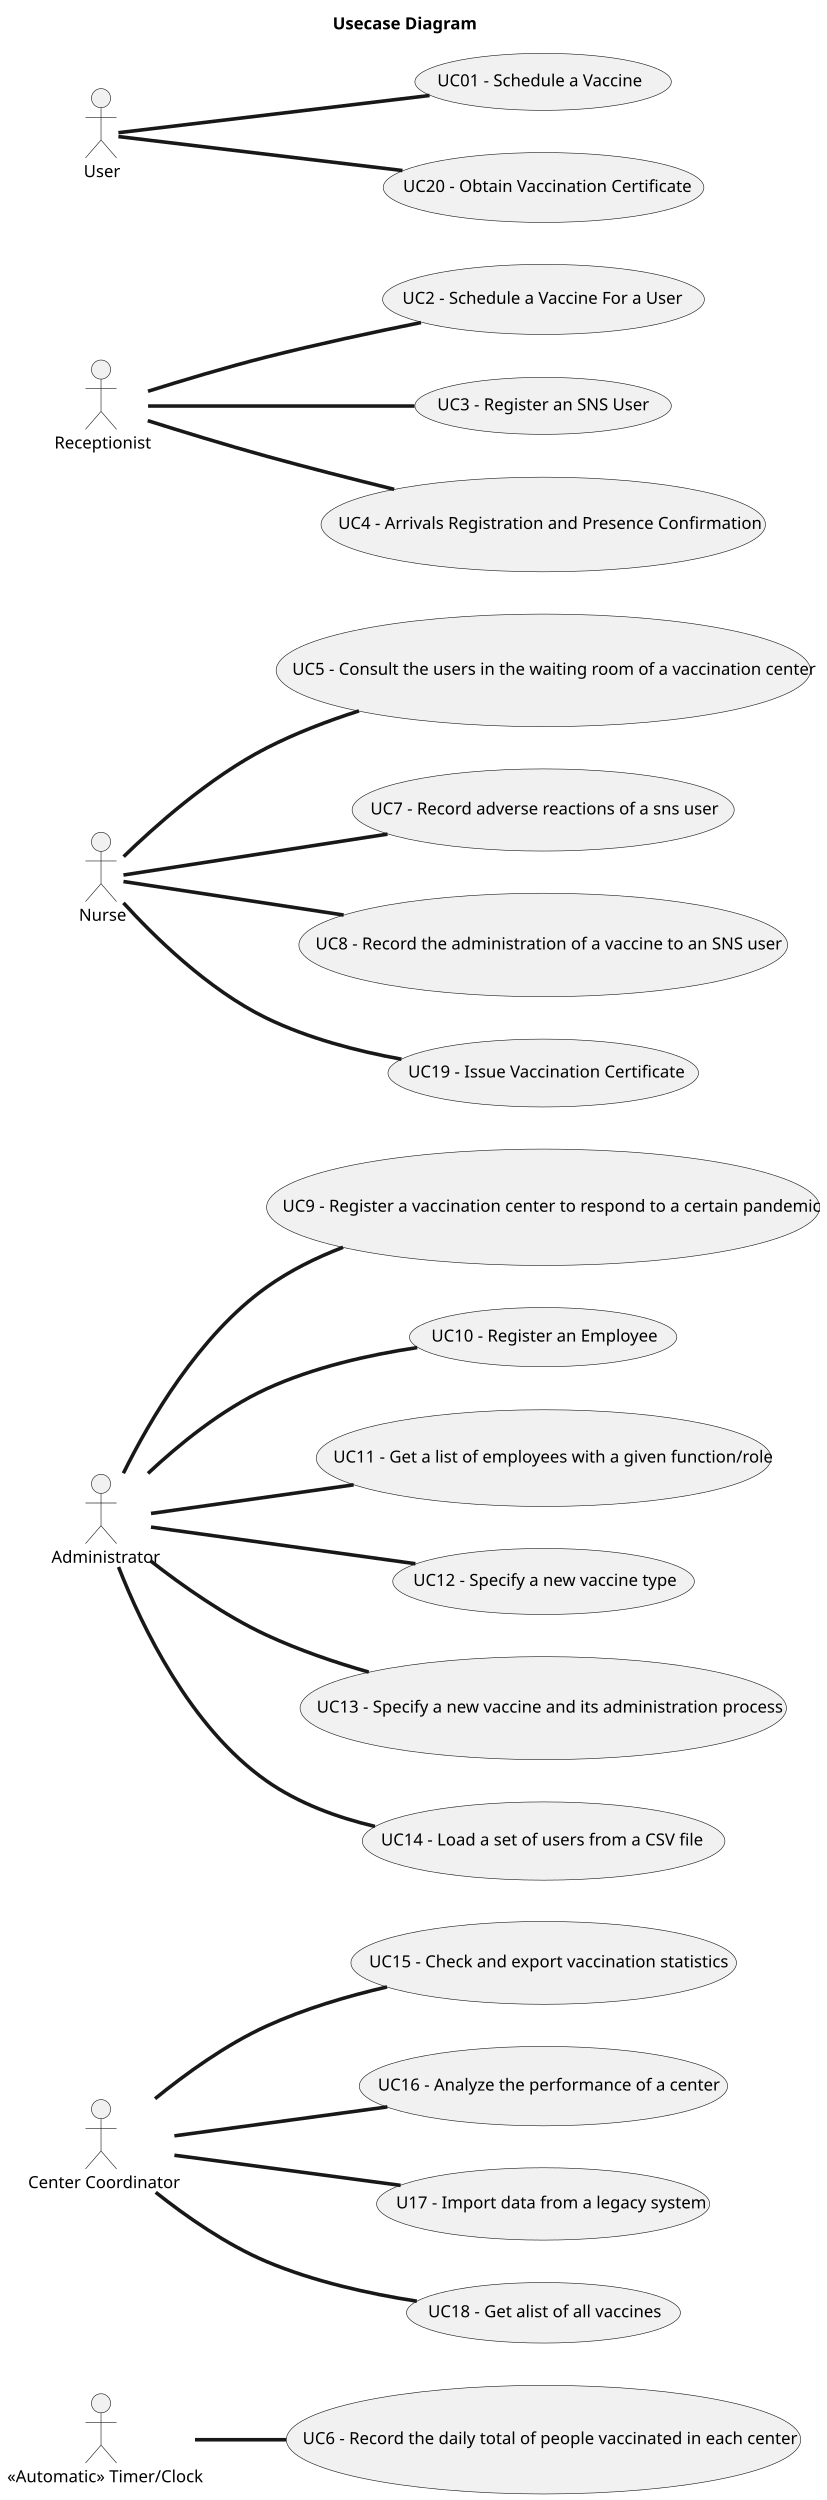
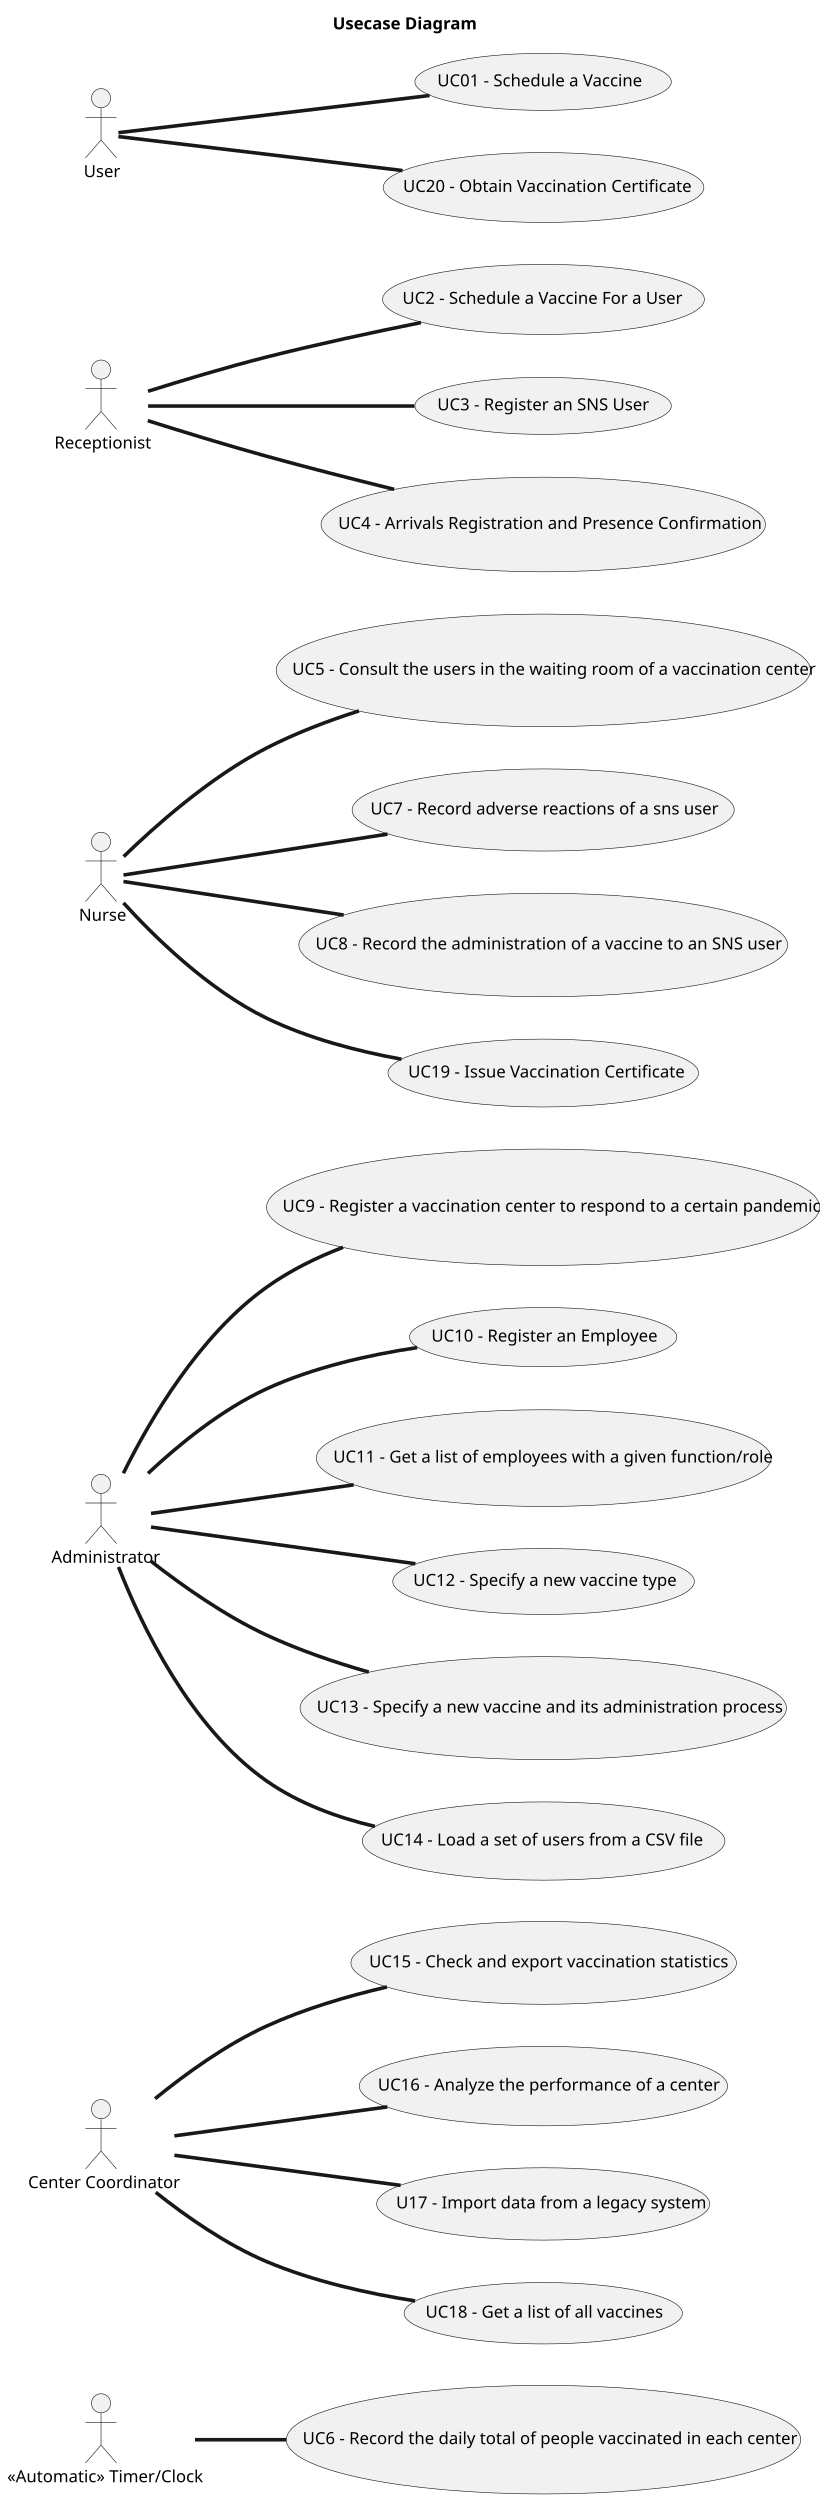
<svg xmlns="http://www.w3.org/2000/svg" contentStyleType="text/css" height="2091px" preserveAspectRatio="none" style="width:691px;height:2091px;background:#FFFFFF;" version="1.1" viewBox="0 0 691 2091" width="691px" zoomAndPan="magnify">
  <defs />
  <g>
    <rect height="27.609" rx="10" ry="10" style="stroke:#00000000;stroke-width:2.0;fill:none;" width="131" x="273.285" y="5" />
    <text fill="#000000" font-family="sans-serif" font-size="14" font-weight="bold" lengthAdjust="spacing" textLength="121" x="278.285" y="24.533">Usecase Diagram</text>
    <g id="elem_UC6">
      <ellipse cx="454.619" cy="2040.533" fill="#F1F1F1" rx="215.119" ry="45.424" style="stroke:#181818;stroke-width:0.5;" />
      <text fill="#000000" font-family="sans-serif" font-size="14" lengthAdjust="spacing" textLength="403" x="253.119" y="2044.262">UC6 - Record the daily total of people vaccinated in each center</text>
    </g>
    <g id="elem_TC">
      <ellipse cx="84.5" cy="2010.109" fill="#F1F1F1" rx="8" ry="8" style="stroke:#181818;stroke-width:0.5;" />
      <path d="M84.5,2018.109 L84.5,2045.109 M71.5,2026.109 L97.5,2026.109 M84.5,2045.109 L71.5,2060.109 M84.5,2045.109 L97.5,2060.109 " fill="none" style="stroke:#181818;stroke-width:0.5;" />
      <text fill="#000000" font-family="sans-serif" font-size="14" lengthAdjust="spacing" textLength="157" x="6" y="2076.143">«Automatic» Timer/Clock</text>
    </g>
    <g id="elem_UC15">
      <ellipse cx="454.747" cy="1641.759" fill="#F1F1F1" rx="161.247" ry="34.649" style="stroke:#181818;stroke-width:0.5;" />
      <text fill="#000000" font-family="sans-serif" font-size="14" lengthAdjust="spacing" textLength="292" x="308.747" y="1645.487">UC15 - Check and export vaccination statistics</text>
    </g>
    <g id="elem_UC16">
      <ellipse cx="454.557" cy="1744.821" fill="#F1F1F1" rx="154.057" ry="33.212" style="stroke:#181818;stroke-width:0.5;" />
      <text fill="#000000" font-family="sans-serif" font-size="14" lengthAdjust="spacing" textLength="277" x="316.057" y="1748.549">UC16 - Analyze the performance of a center</text>
    </g>
    <g id="elem_UC17">
      <ellipse cx="454.305" cy="1843.37" fill="#F1F1F1" rx="139.305" ry="30.261" style="stroke:#181818;stroke-width:0.5;" />
      <text fill="#000000" font-family="sans-serif" font-size="14" lengthAdjust="spacing" textLength="246" x="331.305" y="1847.099">U17 - Import data from a legacy system</text>
    </g>
    <g id="elem_UC18">
-       <ellipse cx="454.554" cy="1934.42" fill="#F1F1F1" rx="114.554" ry="25.311" style="stroke:#181818;stroke-width:0.5;" />
-       <text fill="#000000" font-family="sans-serif" font-size="14" lengthAdjust="spacing" textLength="193" x="358.054" y="1938.149">UC18 - Get alist of all vaccines</text>
+       <ellipse cx="454.394" cy="1934.788" fill="#F1F1F1" rx="116.394" ry="25.679" style="stroke:#181818;stroke-width:0.5;" />
+       <text fill="#000000" font-family="sans-serif" font-size="14" lengthAdjust="spacing" textLength="197" x="355.894" y="1938.517">UC18 - Get a list of all vaccines</text>
    </g>
    <g id="elem_CC">
      <ellipse cx="84.5" cy="1764.109" fill="#F1F1F1" rx="8" ry="8" style="stroke:#181818;stroke-width:0.5;" />
      <path d="M84.5,1772.109 L84.5,1799.109 M71.5,1780.109 L97.5,1780.109 M84.5,1799.109 L71.5,1814.109 M84.5,1799.109 L97.5,1814.109 " fill="none" style="stroke:#181818;stroke-width:0.5;" />
      <text fill="#000000" font-family="sans-serif" font-size="14" lengthAdjust="spacing" textLength="122" x="23.5" y="1830.143">Center Coordinator</text>
    </g>
    <g id="elem_UC9">
      <ellipse cx="454.285" cy="1009.766" fill="#F1F1F1" rx="231.285" ry="48.657" style="stroke:#181818;stroke-width:0.5;" />
      <text fill="#000000" font-family="sans-serif" font-size="14" lengthAdjust="spacing" textLength="436" x="236.285" y="1013.495">UC9 - Register a vaccination center to respond to a certain pandemic</text>
    </g>
    <g id="elem_UC10">
      <ellipse cx="454.304" cy="1118.37" fill="#F1F1F1" rx="111.804" ry="24.761" style="stroke:#181818;stroke-width:0.5;" />
      <text fill="#000000" font-family="sans-serif" font-size="14" lengthAdjust="spacing" textLength="187" x="360.804" y="1122.099">UC10 - Register an Employee</text>
    </g>
    <g id="elem_UC11">
      <ellipse cx="454.749" cy="1219.559" fill="#F1F1F1" rx="190.249" ry="40.45" style="stroke:#181818;stroke-width:0.5;" />
      <text fill="#000000" font-family="sans-serif" font-size="14" lengthAdjust="spacing" textLength="352" x="278.749" y="1223.288">UC11 - Get a list of employees with a given function/role</text>
    </g>
    <g id="elem_UC12">
      <ellipse cx="454.638" cy="1322.737" fill="#F1F1F1" rx="126.138" ry="27.628" style="stroke:#181818;stroke-width:0.5;" />
      <text fill="#000000" font-family="sans-serif" font-size="14" lengthAdjust="spacing" textLength="218" x="345.638" y="1326.466">UC12 - Specify a new vaccine type</text>
    </g>
    <g id="elem_UC13">
      <ellipse cx="454.395" cy="1428.688" fill="#F1F1F1" rx="203.395" ry="43.079" style="stroke:#181818;stroke-width:0.5;" />
      <text fill="#000000" font-family="sans-serif" font-size="14" lengthAdjust="spacing" textLength="379" x="264.895" y="1432.417">UC13 - Specify a new vaccine and its administration process</text>
    </g>
    <g id="elem_UC14">
      <ellipse cx="454.668" cy="1539.843" fill="#F1F1F1" rx="151.668" ry="32.733" style="stroke:#181818;stroke-width:0.5;" />
      <text fill="#000000" font-family="sans-serif" font-size="14" lengthAdjust="spacing" textLength="268" x="318.668" y="1543.571">UC14 - Load a set of users from a CSV file</text>
    </g>
    <g id="elem_A">
      <ellipse cx="84.5" cy="1241.109" fill="#F1F1F1" rx="8" ry="8" style="stroke:#181818;stroke-width:0.5;" />
      <path d="M84.5,1249.109 L84.5,1276.109 M71.5,1257.109 L97.5,1257.109 M84.5,1276.109 L71.5,1291.109 M84.5,1276.109 L97.5,1291.109 " fill="none" style="stroke:#181818;stroke-width:0.5;" />
      <text fill="#000000" font-family="sans-serif" font-size="14" lengthAdjust="spacing" textLength="83" x="43" y="1307.143">Administrator</text>
    </g>
    <g id="elem_UC5">
      <ellipse cx="454.441" cy="560.697" fill="#F1F1F1" rx="223.441" ry="47.088" style="stroke:#181818;stroke-width:0.5;" />
      <text fill="#000000" font-family="sans-serif" font-size="14" lengthAdjust="spacing" textLength="420" x="244.441" y="564.426">UC5 - Consult the users in the waiting room of a vaccination center</text>
    </g>
    <g id="elem_UC7">
      <ellipse cx="454.307" cy="677.471" fill="#F1F1F1" rx="159.807" ry="34.361" style="stroke:#181818;stroke-width:0.5;" />
      <text fill="#000000" font-family="sans-serif" font-size="14" lengthAdjust="spacing" textLength="289" x="309.807" y="681.199">UC7 - Record adverse reactions of a sns user</text>
    </g>
    <g id="elem_UC8">
      <ellipse cx="454.371" cy="790.384" fill="#F1F1F1" rx="204.371" ry="43.274" style="stroke:#181818;stroke-width:0.5;" />
      <text fill="#000000" font-family="sans-serif" font-size="14" lengthAdjust="spacing" textLength="381" x="263.871" y="794.112">UC8 - Record the administration of a vaccine to an SNS user</text>
    </g>
    <g id="elem_UC19">
      <ellipse cx="454.382" cy="897.486" fill="#F1F1F1" rx="129.882" ry="28.376" style="stroke:#181818;stroke-width:0.5;" />
      <text fill="#000000" font-family="sans-serif" font-size="14" lengthAdjust="spacing" textLength="226" x="341.382" y="901.214">UC19 - Issue Vaccination Certificate</text>
    </g>
    <g id="elem_N">
      <ellipse cx="84.5" cy="704.109" fill="#F1F1F1" rx="8" ry="8" style="stroke:#181818;stroke-width:0.5;" />
      <path d="M84.5,712.109 L84.5,739.109 M71.5,720.109 L97.5,720.109 M84.5,739.109 L71.5,754.109 M84.5,739.109 L97.5,754.109 " fill="none" style="stroke:#181818;stroke-width:0.5;" />
      <text fill="#000000" font-family="sans-serif" font-size="14" lengthAdjust="spacing" textLength="37" x="66" y="770.143">Nurse</text>
    </g>
    <g id="elem_UC2">
      <ellipse cx="454.583" cy="250.426" fill="#F1F1F1" rx="134.583" ry="29.317" style="stroke:#181818;stroke-width:0.5;" />
      <text fill="#000000" font-family="sans-serif" font-size="14" lengthAdjust="spacing" textLength="236" x="336.583" y="254.155">UC2 - Schedule a Vaccine For a User</text>
    </g>
    <g id="elem_UC3">
      <ellipse cx="454.251" cy="339.46" fill="#F1F1F1" rx="107.251" ry="23.85" style="stroke:#181818;stroke-width:0.5;" />
      <text fill="#000000" font-family="sans-serif" font-size="14" lengthAdjust="spacing" textLength="177" x="365.751" y="343.188">UC3 - Register an SNS User</text>
    </g>
    <g id="elem_UC4">
      <ellipse cx="454.378" cy="438.685" fill="#F1F1F1" rx="185.878" ry="39.576" style="stroke:#181818;stroke-width:0.5;" />
      <text fill="#000000" font-family="sans-serif" font-size="14" lengthAdjust="spacing" textLength="343" x="282.878" y="442.413">UC4 - Arrivals Registration and Presence Confirmation</text>
    </g>
    <g id="elem_R">
      <ellipse cx="84.5" cy="309.109" fill="#F1F1F1" rx="8" ry="8" style="stroke:#181818;stroke-width:0.5;" />
      <path d="M84.5,317.109 L84.5,344.109 M71.5,325.109 L97.5,325.109 M84.5,344.109 L71.5,359.109 M84.5,344.109 L97.5,359.109 " fill="none" style="stroke:#181818;stroke-width:0.5;" />
      <text fill="#000000" font-family="sans-serif" font-size="14" lengthAdjust="spacing" textLength="78" x="45.5" y="375.143">Receptionist</text>
    </g>
    <g id="elem_UC01">
      <ellipse cx="454.251" cy="68.46" fill="#F1F1F1" rx="107.251" ry="23.85" style="stroke:#181818;stroke-width:0.5;" />
      <text fill="#000000" font-family="sans-serif" font-size="14" lengthAdjust="spacing" textLength="177" x="365.751" y="72.188">UC01 -  Schedule a Vaccine</text>
    </g>
    <g id="elem_UC20">
      <ellipse cx="454.612" cy="156.832" fill="#F1F1F1" rx="134.112" ry="29.222" style="stroke:#181818;stroke-width:0.5;" />
      <text fill="#000000" font-family="sans-serif" font-size="14" lengthAdjust="spacing" textLength="235" x="337.112" y="160.56">UC20 - Obtain Vaccination Certificate</text>
    </g>
    <g id="elem_U">
      <ellipse cx="84.5" cy="82.109" fill="#F1F1F1" rx="8" ry="8" style="stroke:#181818;stroke-width:0.5;" />
      <path d="M84.5,90.109 L84.5,117.109 M71.5,98.109 L97.5,98.109 M84.5,117.109 L71.5,132.109 M84.5,117.109 L97.5,132.109 " fill="none" style="stroke:#181818;stroke-width:0.5;" />
      <text fill="#000000" font-family="sans-serif" font-size="14" lengthAdjust="spacing" textLength="29" x="70" y="148.143">User</text>
    </g>
    <g id="link_TC_UC6">
      <path d="M163.09,2040.609 C185.97,2040.609 212.2,2040.609 239.32,2040.609 " fill="none" id="TC-UC6" style="stroke:#181818;stroke-width:3.0;" />
    </g>
    <g id="link_CC_UC15">
      <path d="M129.68,1755.359 C155.32,1734.489 189.15,1710.029 223,1694.609 C254.39,1680.309 290,1669.689 323.67,1661.869 " fill="none" id="CC-UC15" style="stroke:#181818;stroke-width:3.0;" />
    </g>
    <g id="link_CC_UC16">
      <path d="M145.86,1786.409 C194.08,1779.859 263.39,1770.439 324.02,1762.199 " fill="none" id="CC-UC16" style="stroke:#181818;stroke-width:3.0;" />
    </g>
    <g id="link_CC_UC17">
      <path d="M145.86,1802.649 C197.04,1809.459 271.97,1819.439 335.07,1827.839 " fill="none" id="CC-UC17" style="stroke:#181818;stroke-width:3.0;" />
    </g>
    <g id="link_CC_UC18">
-       <path d="M130.24,1833.659 C155.79,1853.949 189.36,1877.409 223,1891.609 C262.38,1908.229 308.23,1918.449 348.62,1924.729 " fill="none" id="CC-UC18" style="stroke:#181818;stroke-width:3.0;" />
+       <path d="M130.24,1833.659 C155.79,1853.949 189.36,1877.409 223,1891.609 C261.91,1908.029 307.14,1918.209 347.18,1924.499 " fill="none" id="CC-UC18" style="stroke:#181818;stroke-width:3.0;" />
    </g>
    <g id="link_A_UC9">
      <path d="M103.19,1232.259 C125.08,1187.959 166.52,1116.909 223,1076.609 C242.25,1062.869 264.29,1051.929 286.95,1043.229 " fill="none" id="A-UC9" style="stroke:#181818;stroke-width:3.0;" />
    </g>
    <g id="link_A_UC10">
      <path d="M123.76,1232.369 C149.56,1208.229 185.62,1178.739 223,1161.609 C262.14,1143.679 308.27,1133.229 348.95,1127.129 " fill="none" id="A-UC10" style="stroke:#181818;stroke-width:3.0;" />
    </g>
    <g id="link_A_UC11">
      <path d="M126.29,1265.849 C167.46,1260.029 233.66,1250.669 295.78,1241.899 " fill="none" id="A-UC11" style="stroke:#181818;stroke-width:3.0;" />
    </g>
    <g id="link_A_UC12">
      <path d="M126.29,1277.259 C179.25,1284.599 273.63,1297.679 347.46,1307.909 " fill="none" id="A-UC12" style="stroke:#181818;stroke-width:3.0;" />
    </g>
    <g id="link_A_UC13">
      <path d="M126.19,1305.749 C152.4,1326.239 188,1351.379 223,1367.609 C249.76,1380.019 279.48,1390.239 308.44,1398.539 " fill="none" id="A-UC13" style="stroke:#181818;stroke-width:3.0;" />
    </g>
    <g id="link_A_UC14">
      <path d="M99.15,1310.639 C118.62,1360.289 159.22,1444.949 223,1489.609 C249.58,1508.219 281.8,1520.099 313.61,1527.639 " fill="none" id="A-UC14" style="stroke:#181818;stroke-width:3.0;" />
    </g>
    <g id="link_N_UC5">
      <path d="M103.41,716.479 C128.17,692.379 175.26,650.009 223,625.609 C247.06,613.309 273.77,603.059 300.22,594.619 " fill="none" id="N-UC5" style="stroke:#181818;stroke-width:3.0;" />
    </g>
    <g id="link_N_UC7">
      <path d="M103.25,731.859 C142.88,725.719 241.56,710.439 324.11,697.649 " fill="none" id="N-UC7" style="stroke:#181818;stroke-width:3.0;" />
    </g>
    <g id="link_N_UC8">
      <path d="M103.25,737.309 C137.13,742.469 214.2,754.189 287.43,765.339 " fill="none" id="N-UC8" style="stroke:#181818;stroke-width:3.0;" />
    </g>
    <g id="link_N_UC19">
      <path d="M103.26,755.159 C127.51,781.809 173.63,827.699 223,851.609 C257.8,868.459 298.41,879.139 335.77,885.909 " fill="none" id="N-UC19" style="stroke:#181818;stroke-width:3.0;" />
    </g>
    <g id="link_R_UC2">
      <path d="M123.78,327.249 C151.24,318.619 189.19,307.159 223,298.609 C265.01,287.989 311.75,277.939 352.1,269.799 " fill="none" id="R-UC2" style="stroke:#181818;stroke-width:3.0;" />
    </g>
    <g id="link_R_UC3">
      <path d="M123.84,339.609 C176.12,339.609 271.83,339.609 346.71,339.609 " fill="none" id="R-UC3" style="stroke:#181818;stroke-width:3.0;" />
    </g>
    <g id="link_R_UC4">
      <path d="M123.57,351.839 C151.08,360.539 189.2,372.269 223,381.609 C257.47,391.129 295.05,400.739 329.67,409.289 " fill="none" id="R-UC4" style="stroke:#181818;stroke-width:3.0;" />
    </g>
    <g id="link_U_UC01">
      <path d="M99.03,110.989 C140.59,106.019 269.02,90.669 359.27,79.879 " fill="none" id="U-UC01" style="stroke:#181818;stroke-width:3.0;" />
    </g>
    <g id="link_U_UC20">
      <path d="M99.03,114.229 C137.22,118.789 248.75,132.129 336.62,142.639 " fill="none" id="U-UC20" style="stroke:#181818;stroke-width:3.0;" />
    </g>
  </g>
</svg>
